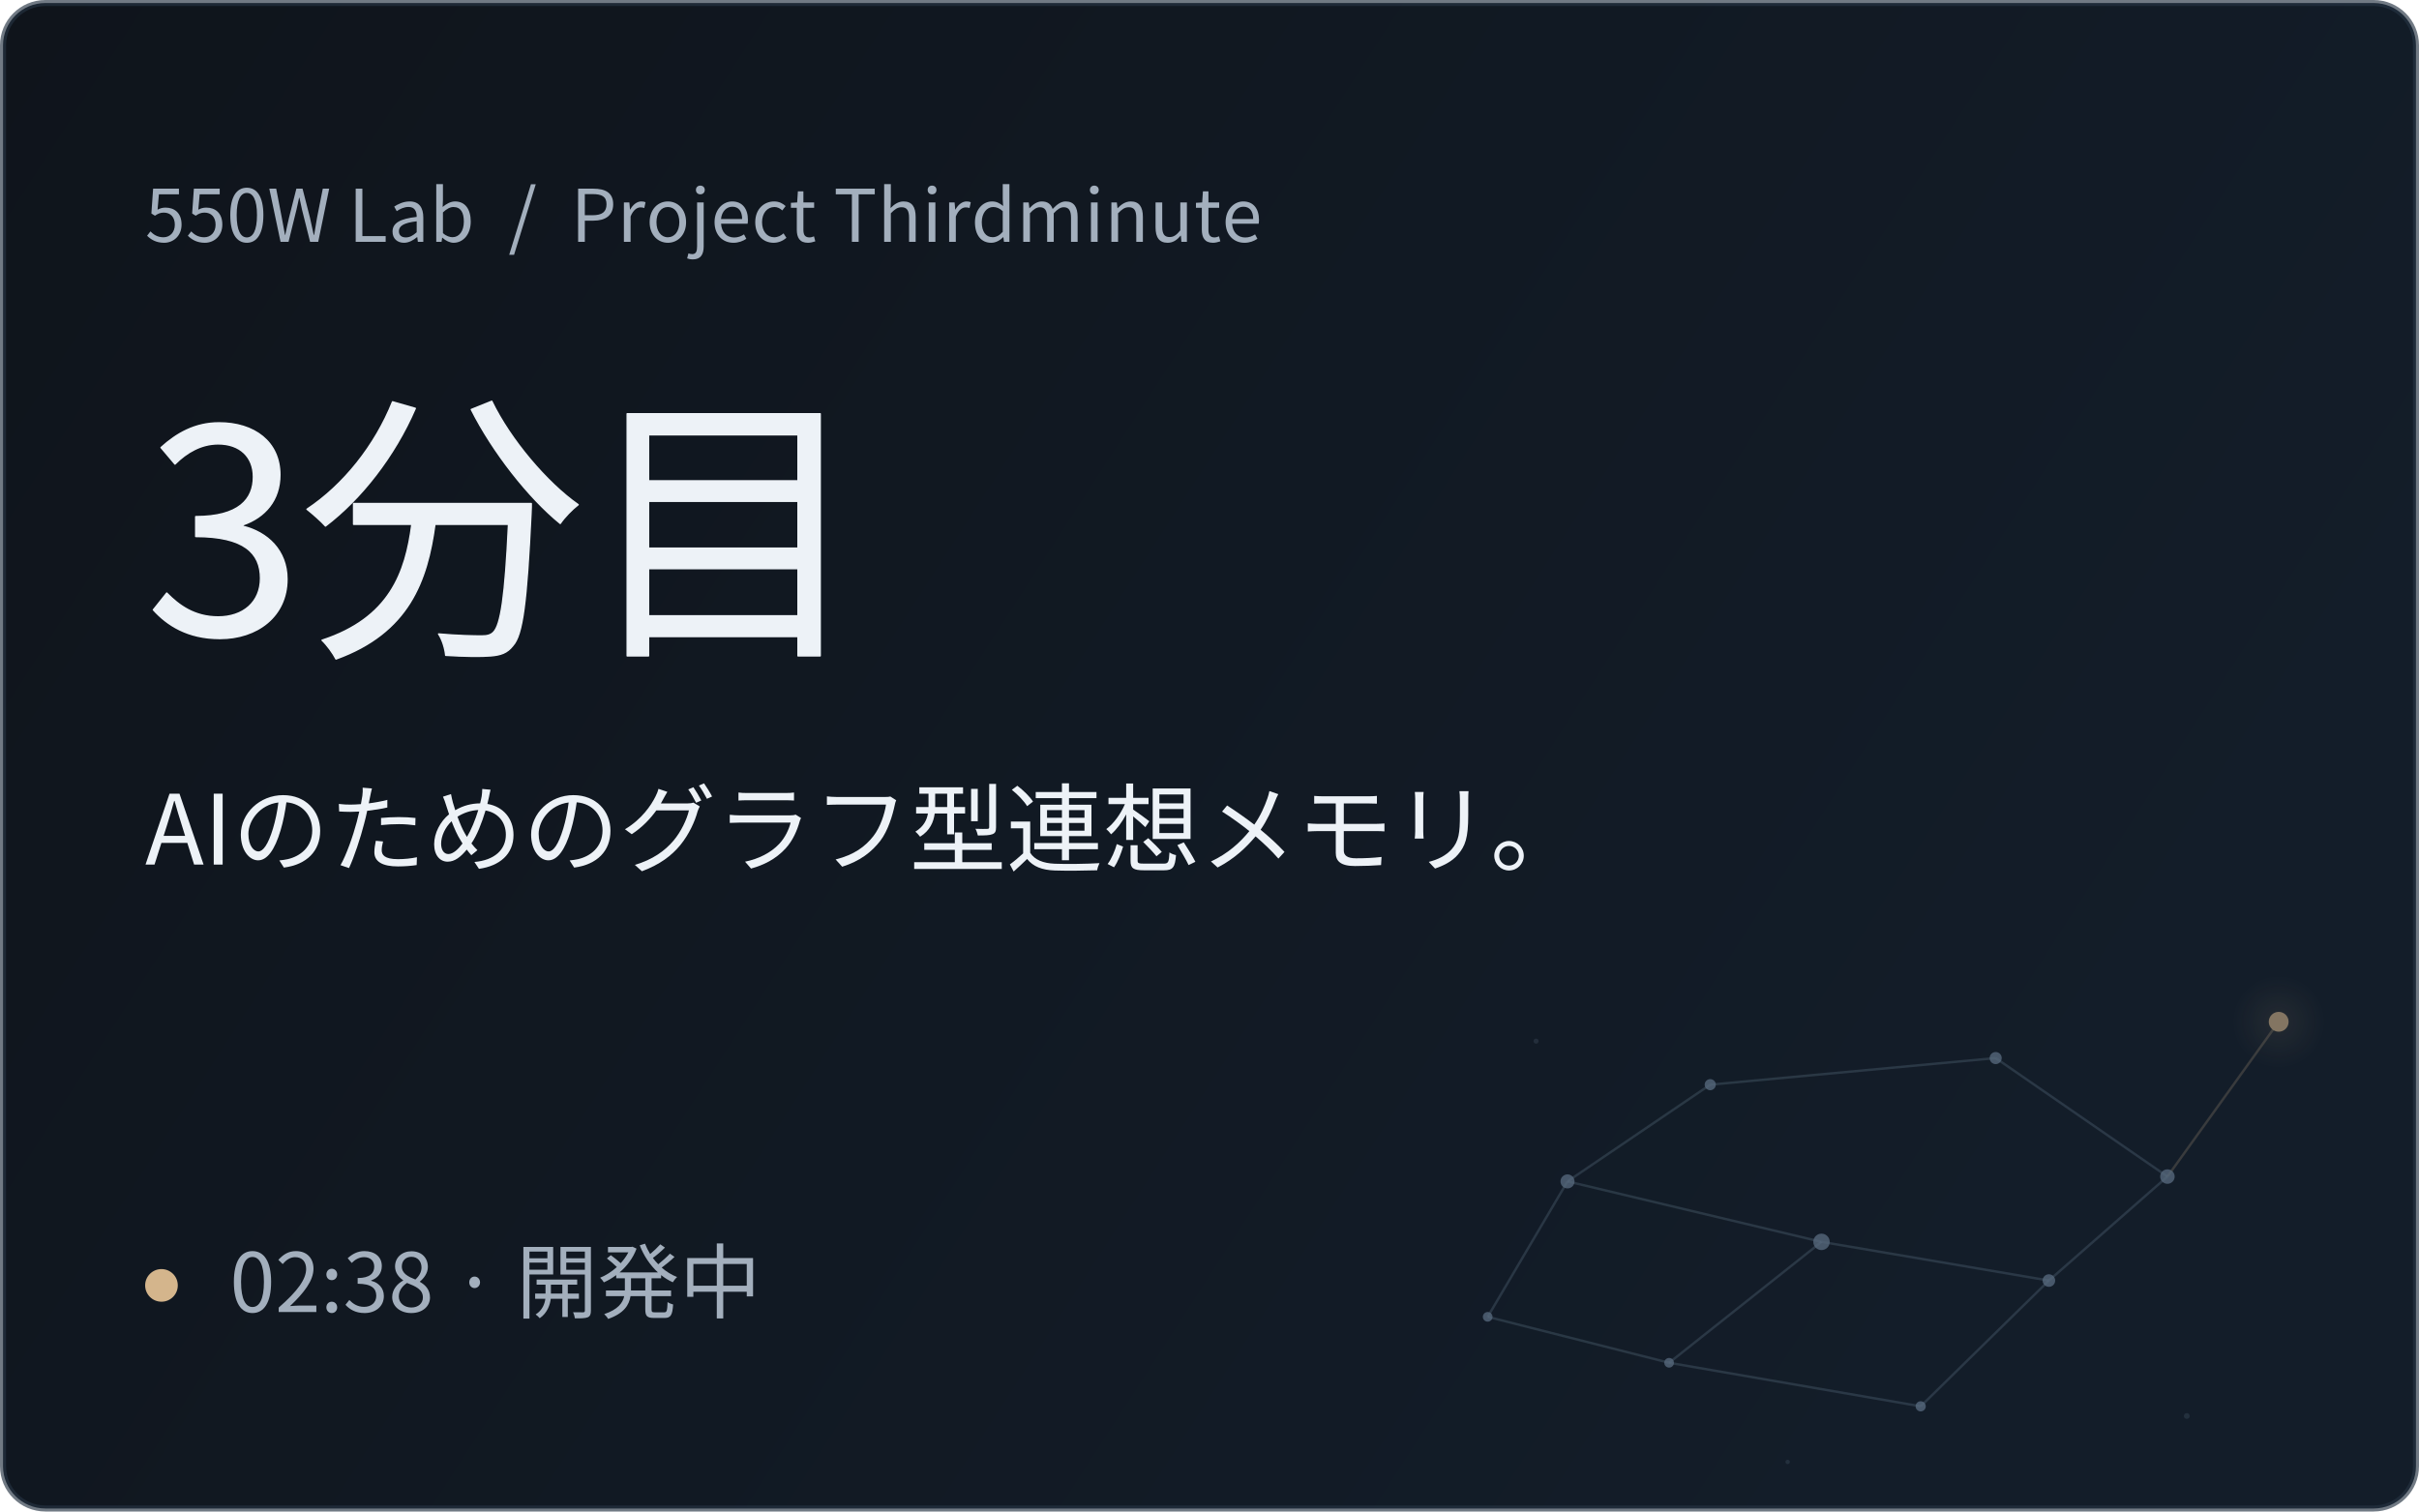
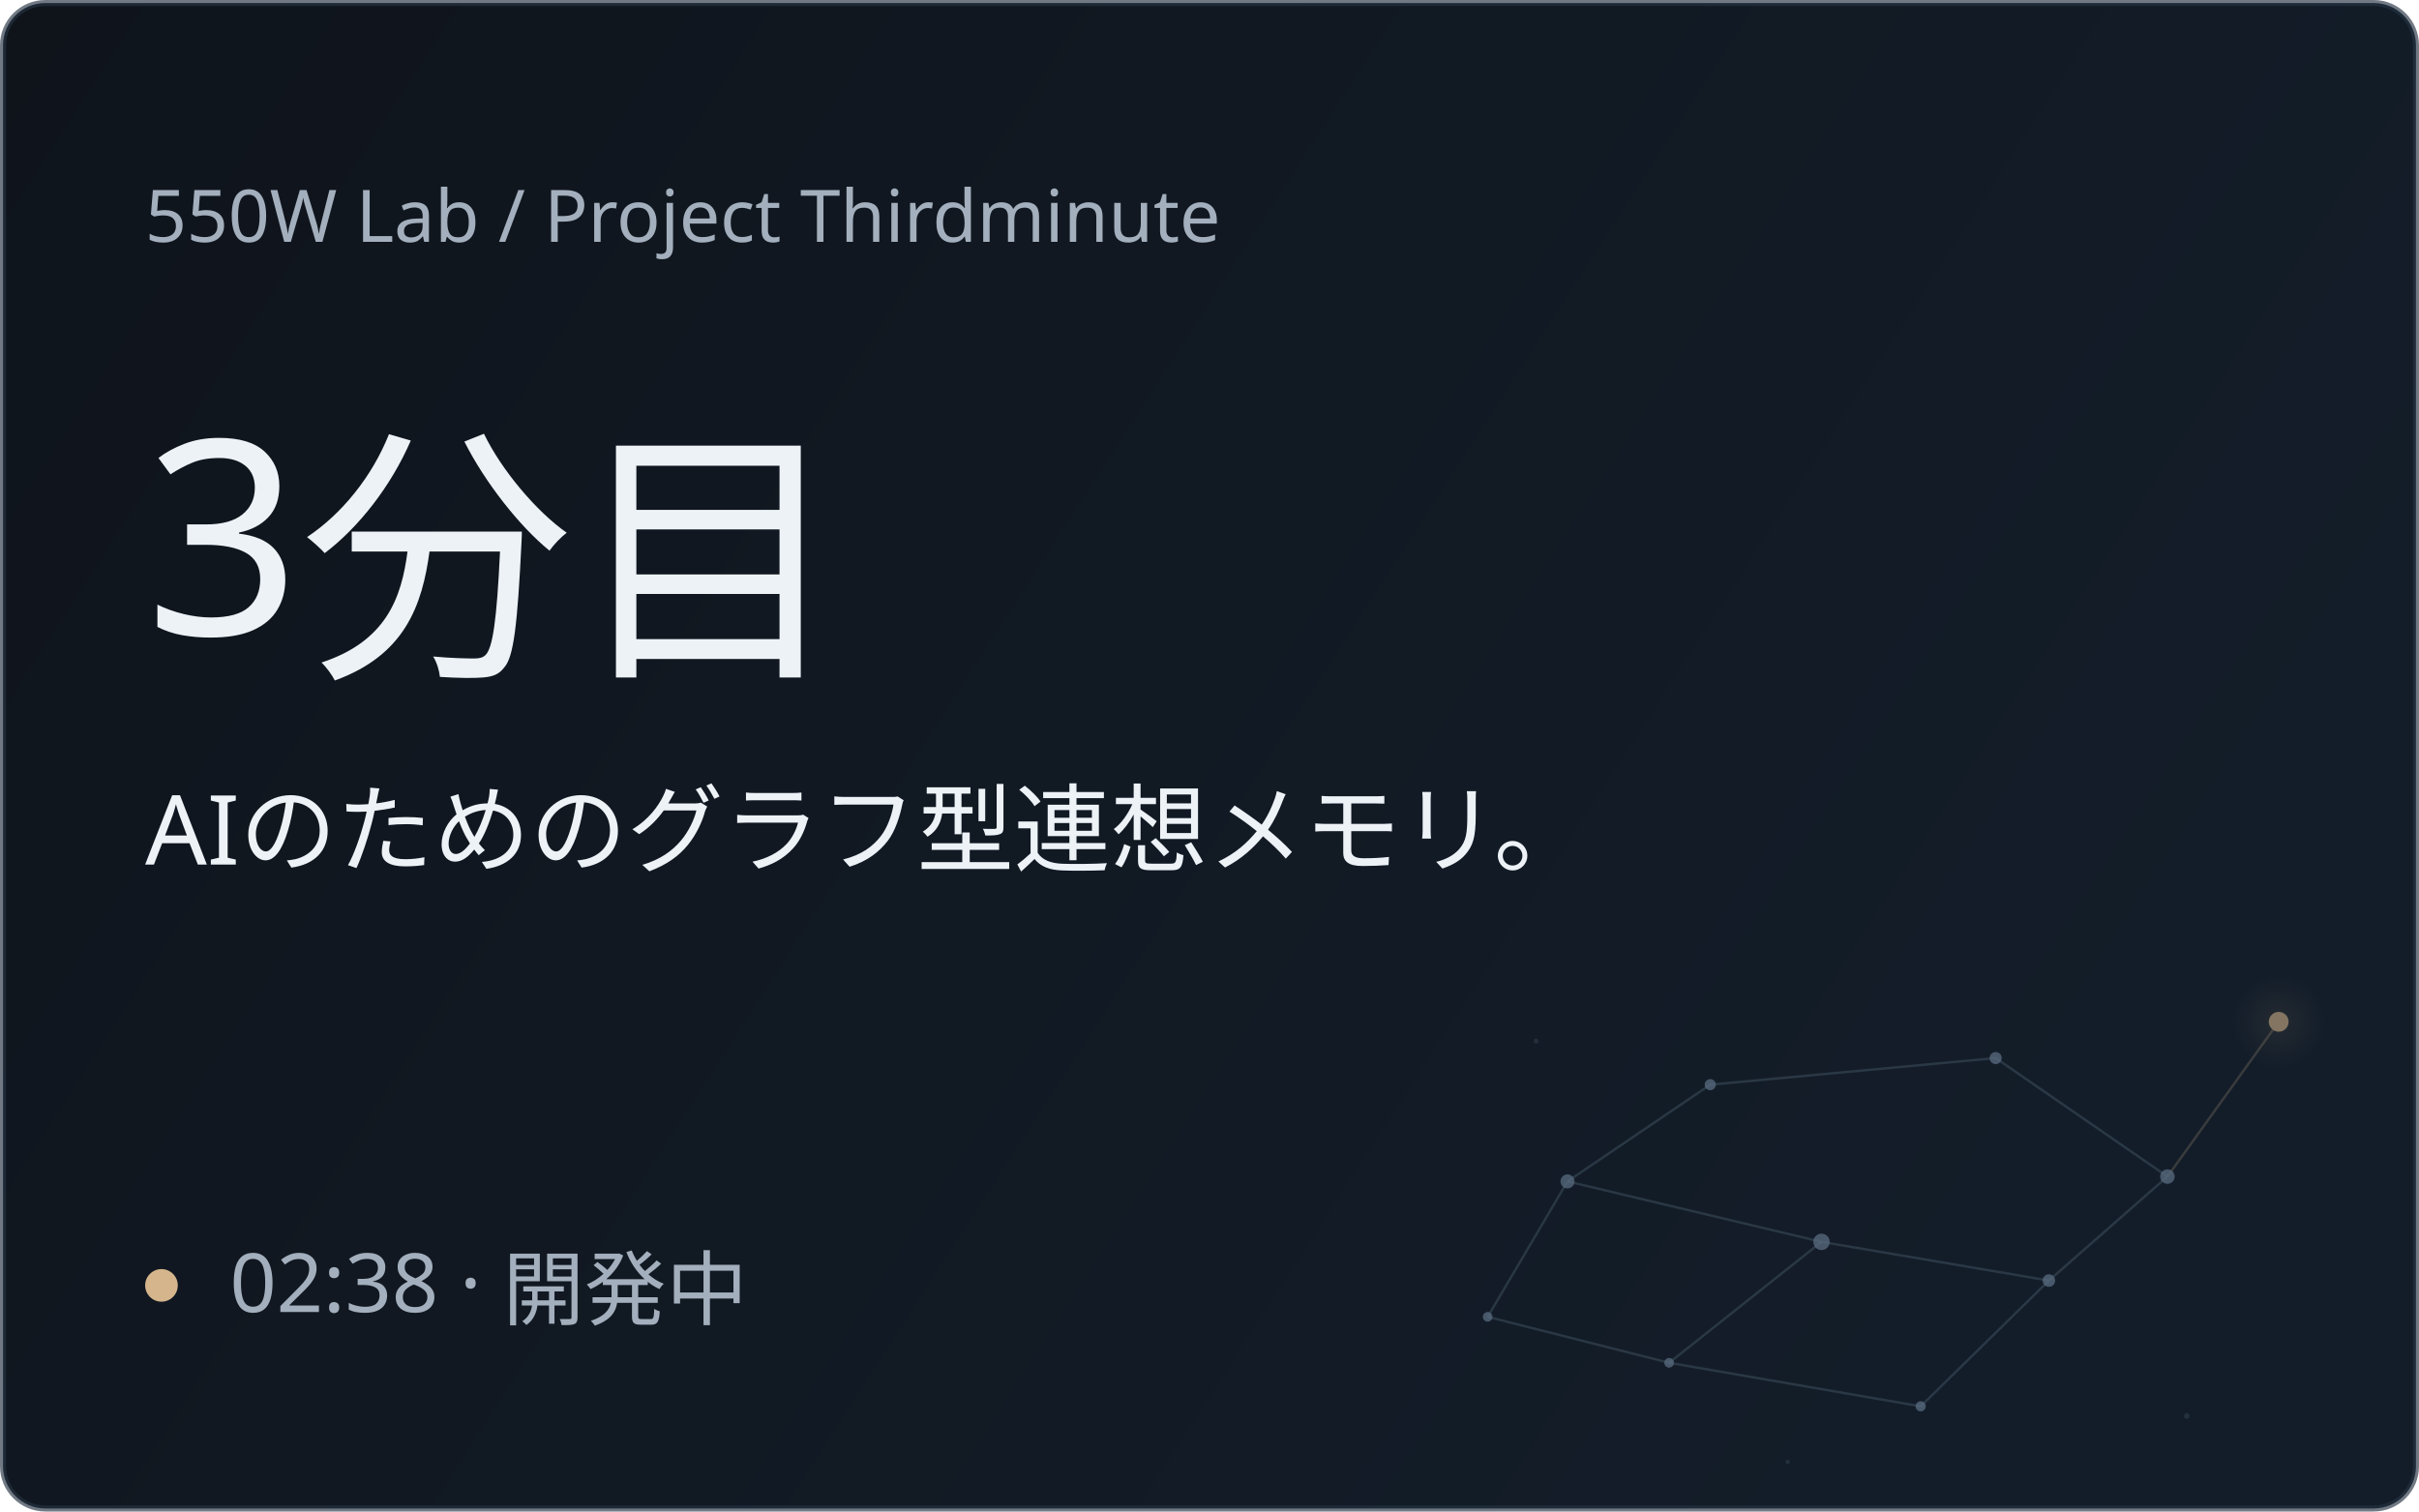
- <svg xmlns="http://www.w3.org/2000/svg" width="400" height="250" viewBox="0 0 400 250" role="img" aria-label="3分目 (Thirdminute) — AIのためのグラフ型連想メモリ。">
+ <svg xmlns="http://www.w3.org/2000/svg" width="400" height="250" viewBox="0 0 400 250" role="img" aria-label="3分目 (Thirdminute) — AIのためのグラフ型連想メモリ。" xml:lang="ja">
  <defs>
    <linearGradient id="surface" x1="0" y1="0" x2="1" y2=".4">
      <stop offset="0" stop-color="#0f141b" />
      <stop offset="1" stop-color="#131d29" />
    </linearGradient>
    <radialGradient id="future-glow">
      <stop offset="0" stop-color="#d4b58c" stop-opacity=".15" />
      <stop offset="1" stop-color="#d4b58c" stop-opacity="0" />
    </radialGradient>
  </defs>
  <rect x=".5" y=".5" width="399" height="249" rx="7" fill="url(#surface)" stroke="#263342" stroke-opacity=".65" />
  <g transform="translate(246 169) scale(.4)" opacity=".58">
    <line x1="0" y1="122" x2="33" y2="66" stroke="#8aa3bd" stroke-width="1" opacity=".34" />
    <line x1="0" y1="122" x2="75" y2="141" stroke="#8aa3bd" stroke-width="1" opacity=".34" />
    <line x1="33" y1="66" x2="92" y2="26" stroke="#8aa3bd" stroke-width="1" opacity=".34" />
    <line x1="33" y1="66" x2="138" y2="91" stroke="#8aa3bd" stroke-width="1" opacity=".34" />
    <line x1="75" y1="141" x2="138" y2="91" stroke="#8aa3bd" stroke-width="1" opacity=".34" />
    <line x1="75" y1="141" x2="179" y2="159" stroke="#8aa3bd" stroke-width="1" opacity=".34" />
    <line x1="92" y1="26" x2="210" y2="15" stroke="#8aa3bd" stroke-width="1" opacity=".34" />
    <line x1="138" y1="91" x2="232" y2="107" stroke="#8aa3bd" stroke-width="1" opacity=".34" />
    <line x1="179" y1="159" x2="232" y2="107" stroke="#8aa3bd" stroke-width="1" opacity=".34" />
    <line x1="210" y1="15" x2="281" y2="64" stroke="#8aa3bd" stroke-width="1" opacity=".34" />
    <line x1="232" y1="107" x2="281" y2="64" stroke="#8aa3bd" stroke-width="1" opacity=".34" />
    <line x1="281" y1="64" x2="327" y2="0" stroke="#d4b58c" stroke-width="1" opacity=".34" />
    <circle cx="20" cy="8" r="1.05" fill="#8aa3bd" opacity=".24" />
    <circle cx="124" cy="182" r="0.9" fill="#8aa3bd" opacity=".24" />
    <circle cx="289" cy="163" r="1.2" fill="#8aa3bd" opacity=".24" />
    <circle cx="0" cy="122" r="2.0" fill="#8aa3bd" opacity=".76" />
    <circle cx="33" cy="66" r="2.9" fill="#8aa3bd" opacity=".76" />
    <circle cx="75" cy="141" r="2.0" fill="#8aa3bd" opacity=".76" />
    <circle cx="92" cy="26" r="2.3" fill="#8aa3bd" opacity=".76" />
    <circle cx="138" cy="91" r="3.4" fill="#8aa3bd" opacity=".76" />
    <circle cx="179" cy="159" r="2.1" fill="#8aa3bd" opacity=".76" />
    <circle cx="210" cy="15" r="2.5" fill="#8aa3bd" opacity=".76" />
    <circle cx="232" cy="107" r="2.6" fill="#8aa3bd" opacity=".76" />
    <circle cx="281" cy="64" r="3.0" fill="#8aa3bd" opacity=".76" />
    <circle cx="327" cy="0" r="19" fill="url(#future-glow)" />
    <circle cx="327" cy="0" r="4.1" fill="#d4b58c" />
  </g>
-   <path fill="#a3afbd" transform="translate(24.000 40.000) scale(0.012 -0.012)" d="M262 -13C385 -13 502 78 502 238C502 400 402 472 281 472C237 472 204 461 171 443L190 655H466V733H110L86 391L135 360C177 388 208 403 257 403C349 403 409 341 409 236C409 129 340 63 253 63C168 63 114 102 73 144L27 84C77 35 147 -13 262 -13Z" />
-   <path fill="#a3afbd" transform="translate(30.740 40.000) scale(0.012 -0.012)" d="M262 -13C385 -13 502 78 502 238C502 400 402 472 281 472C237 472 204 461 171 443L190 655H466V733H110L86 391L135 360C177 388 208 403 257 403C349 403 409 341 409 236C409 129 340 63 253 63C168 63 114 102 73 144L27 84C77 35 147 -13 262 -13Z" />
-   <path fill="#a3afbd" transform="translate(37.480 40.000) scale(0.012 -0.012)" d="M278 -13C417 -13 506 113 506 369C506 623 417 746 278 746C138 746 50 623 50 369C50 113 138 -13 278 -13ZM278 61C195 61 138 154 138 369C138 583 195 674 278 674C361 674 418 583 418 369C418 154 361 61 278 61Z" />
-   <path fill="#a3afbd" transform="translate(44.220 40.000) scale(0.012 -0.012)" d="M181 0H291L400 442C412 500 426 553 437 609H441C453 553 464 500 477 442L588 0H700L851 733H763L684 334C671 255 657 176 644 96H638C620 176 604 256 586 334L484 733H399L298 334C280 255 262 176 246 96H242C227 176 213 255 198 334L121 733H26Z" />
-   <path fill="#a3afbd" transform="translate(57.604 40.000) scale(0.012 -0.012)" d="M101 0H514V79H193V733H101Z" />
-   <path fill="#a3afbd" transform="translate(64.200 40.000) scale(0.012 -0.012)" d="M217 -13C284 -13 345 22 397 65H400L408 0H483V334C483 469 428 557 295 557C207 557 131 518 82 486L117 423C160 452 217 481 280 481C369 481 392 414 392 344C161 318 59 259 59 141C59 43 126 -13 217 -13ZM243 61C189 61 147 85 147 147C147 217 209 262 392 283V132C339 85 295 61 243 61Z" />
-   <path fill="#a3afbd" transform="translate(71.036 40.000) scale(0.012 -0.012)" d="M331 -13C455 -13 567 94 567 280C567 448 491 557 351 557C290 557 230 523 180 481L184 578V796H92V0H165L173 56H177C224 13 281 -13 331 -13ZM316 64C280 64 231 78 184 120V406C235 454 283 480 328 480C432 480 472 400 472 279C472 145 406 64 316 64Z" />
-   <path fill="#a3afbd" transform="translate(84.068 40.000) scale(0.012 -0.012)" d="M11 -179H78L377 794H311Z" />
-   <path fill="#a3afbd" transform="translate(94.388 40.000) scale(0.012 -0.012)" d="M101 0H193V292H314C475 292 584 363 584 518C584 678 474 733 310 733H101ZM193 367V658H298C427 658 492 625 492 518C492 413 431 367 302 367Z" />
-   <path fill="#a3afbd" transform="translate(102.064 40.000) scale(0.012 -0.012)" d="M92 0H184V349C220 441 275 475 320 475C343 475 355 472 373 466L390 545C373 554 356 557 332 557C272 557 216 513 178 444H176L167 543H92Z" />
-   <path fill="#a3afbd" transform="translate(106.800 40.000) scale(0.012 -0.012)" d="M303 -13C436 -13 554 91 554 271C554 452 436 557 303 557C170 557 52 452 52 271C52 91 170 -13 303 -13ZM303 63C209 63 146 146 146 271C146 396 209 480 303 480C397 480 461 396 461 271C461 146 397 63 303 63Z" />
-   <path fill="#a3afbd" transform="translate(114.152 40.000) scale(0.012 -0.012)" d="M35 -242C143 -242 184 -173 184 -62V543H93V-62C93 -128 80 -169 26 -169C7 -169 -12 -164 -26 -159L-44 -228C-25 -236 3 -242 35 -242ZM138 655C173 655 199 679 199 716C199 751 173 775 138 775C102 775 77 751 77 716C77 679 102 655 138 655Z" />
-   <path fill="#a3afbd" transform="translate(117.532 40.000) scale(0.012 -0.012)" d="M312 -13C385 -13 443 11 490 42L458 103C417 76 375 60 322 60C219 60 148 134 142 250H508C510 264 512 282 512 302C512 457 434 557 295 557C171 557 52 448 52 271C52 92 167 -13 312 -13ZM141 315C152 423 220 484 297 484C382 484 432 425 432 315Z" />
-   <path fill="#a3afbd" transform="translate(124.260 40.000) scale(0.012 -0.012)" d="M306 -13C371 -13 433 13 482 55L442 117C408 87 364 63 314 63C214 63 146 146 146 271C146 396 218 480 317 480C359 480 394 461 425 433L471 493C433 527 384 557 313 557C173 557 52 452 52 271C52 91 162 -13 306 -13Z" />
-   <path fill="#a3afbd" transform="translate(130.460 40.000) scale(0.012 -0.012)" d="M262 -13C296 -13 332 -3 363 7L345 76C327 68 303 61 283 61C220 61 199 99 199 165V469H347V543H199V696H123L113 543L27 538V469H108V168C108 59 147 -13 262 -13Z" />
-   <path fill="#a3afbd" transform="translate(137.832 40.000) scale(0.012 -0.012)" d="M253 0H346V655H568V733H31V655H253Z" />
-   <path fill="#a3afbd" transform="translate(145.100 40.000) scale(0.012 -0.012)" d="M92 0H184V394C238 449 276 477 332 477C404 477 435 434 435 332V0H526V344C526 482 474 557 360 557C286 557 230 516 180 466L184 578V796H92Z" />
-   <path fill="#a3afbd" transform="translate(152.464 40.000) scale(0.012 -0.012)" d="M92 0H184V543H92ZM138 655C174 655 199 679 199 716C199 751 174 775 138 775C102 775 78 751 78 716C78 679 102 655 138 655Z" />
-   <path fill="#a3afbd" transform="translate(155.844 40.000) scale(0.012 -0.012)" d="M92 0H184V349C220 441 275 475 320 475C343 475 355 472 373 466L390 545C373 554 356 557 332 557C272 557 216 513 178 444H176L167 543H92Z" />
-   <path fill="#a3afbd" transform="translate(160.580 40.000) scale(0.012 -0.012)" d="M277 -13C342 -13 400 22 442 64H445L453 0H528V796H436V587L441 494C393 533 352 557 288 557C164 557 53 447 53 271C53 90 141 -13 277 -13ZM297 64C202 64 147 141 147 272C147 396 217 480 304 480C349 480 391 464 436 423V138C391 88 347 64 297 64Z" />
-   <path fill="#a3afbd" transform="translate(168.100 40.000) scale(0.012 -0.012)" d="M92 0H184V394C233 450 279 477 320 477C389 477 421 434 421 332V0H512V394C563 450 607 477 649 477C718 477 750 434 750 332V0H841V344C841 482 788 557 677 557C610 557 554 514 497 453C475 517 431 557 347 557C282 557 226 516 178 464H176L167 543H92Z" />
-   <path fill="#a3afbd" transform="translate(179.292 40.000) scale(0.012 -0.012)" d="M92 0H184V543H92ZM138 655C174 655 199 679 199 716C199 751 174 775 138 775C102 775 78 751 78 716C78 679 102 655 138 655Z" />
-   <path fill="#a3afbd" transform="translate(182.672 40.000) scale(0.012 -0.012)" d="M92 0H184V394C238 449 276 477 332 477C404 477 435 434 435 332V0H526V344C526 482 474 557 360 557C286 557 229 516 178 464H176L167 543H92Z" />
-   <path fill="#a3afbd" transform="translate(190.072 40.000) scale(0.012 -0.012)" d="M251 -13C325 -13 379 26 430 85H433L440 0H516V543H425V158C373 94 334 66 278 66C206 66 176 109 176 210V543H84V199C84 60 136 -13 251 -13Z" />
-   <path fill="#a3afbd" transform="translate(197.436 40.000) scale(0.012 -0.012)" d="M262 -13C296 -13 332 -3 363 7L345 76C327 68 303 61 283 61C220 61 199 99 199 165V469H347V543H199V696H123L113 543L27 538V469H108V168C108 59 147 -13 262 -13Z" />
-   <path fill="#a3afbd" transform="translate(202.040 40.000) scale(0.012 -0.012)" d="M312 -13C385 -13 443 11 490 42L458 103C417 76 375 60 322 60C219 60 148 134 142 250H508C510 264 512 282 512 302C512 457 434 557 295 557C171 557 52 448 52 271C52 92 167 -13 312 -13ZM141 315C152 423 220 484 297 484C382 484 432 425 432 315Z" />
-   <path fill="#edf2f7" stroke="#edf2f7" stroke-width="5" stroke-linejoin="round" paint-order="stroke fill" transform="translate(24.000 105.000) scale(0.047 -0.047)" d="M263 -13C394 -13 499 65 499 196C499 297 430 361 344 382V387C422 414 474 474 474 563C474 679 384 746 260 746C176 746 111 709 56 659L105 601C147 643 198 672 257 672C334 672 381 626 381 556C381 477 330 416 178 416V346C348 346 406 288 406 199C406 115 345 63 257 63C174 63 119 103 76 147L29 88C77 35 149 -13 263 -13Z" />
-   <path fill="#edf2f7" stroke="#edf2f7" stroke-width="5" stroke-linejoin="round" paint-order="stroke fill" transform="translate(49.685 105.000) scale(0.047 -0.047)" d="M324 820C262 665 151 527 23 442C41 428 74 399 88 383C213 478 331 628 404 797ZM673 822 601 793C676 644 803 482 914 392C928 413 956 442 977 458C867 535 738 687 673 822ZM187 462V389H392C370 219 314 59 76 -19C93 -35 115 -65 125 -85C382 8 446 190 473 389H732C720 135 705 35 679 9C669 -1 657 -4 637 -4C613 -4 552 -3 486 3C500 -18 509 -50 511 -72C574 -76 636 -77 670 -74C704 -71 727 -64 747 -38C782 0 796 115 811 426C812 436 812 462 812 462Z" />
-   <path fill="#edf2f7" stroke="#edf2f7" stroke-width="5" stroke-linejoin="round" paint-order="stroke fill" transform="translate(96.285 105.000) scale(0.047 -0.047)" d="M233 470H759V305H233ZM233 542V704H759V542ZM233 233H759V67H233ZM158 778V-74H233V-6H759V-74H837V778Z" />
-   <path fill="#edf2f7" transform="translate(24.000 143.000) scale(0.016 -0.016)" d="M4 0H97L168 224H436L506 0H604L355 733H252ZM191 297 227 410C253 493 277 572 300 658H304C328 573 351 493 378 410L413 297Z" />
-   <path fill="#edf2f7" transform="translate(33.728 143.000) scale(0.016 -0.016)" d="M101 0H193V733H101Z" />
-   <path fill="#edf2f7" transform="translate(38.416 143.000) scale(0.016 -0.016)" d="M476 642C465 550 445 455 420 372C369 203 316 136 269 136C224 136 166 192 166 318C166 454 284 618 476 642ZM559 644C729 629 826 504 826 353C826 180 700 85 572 56C549 51 518 46 486 43L533 -31C770 0 908 140 908 350C908 553 759 718 525 718C281 718 88 528 88 311C88 146 177 44 266 44C359 44 438 149 499 355C527 448 546 550 559 644Z" />
-   <path fill="#edf2f7" transform="translate(54.416 143.000) scale(0.016 -0.016)" d="M537 482V408C599 415 660 418 723 418C781 418 840 413 891 406L893 482C839 488 779 491 720 491C656 491 590 487 537 482ZM558 239 483 246C475 204 468 167 468 128C468 29 554 -19 712 -19C785 -19 851 -13 905 -5L908 76C847 63 778 56 713 56C570 56 544 102 544 149C544 175 549 206 558 239ZM221 620C185 620 149 621 101 627L104 549C140 547 176 545 220 545C248 545 279 546 312 548C304 512 295 474 286 441C249 300 178 97 118 -6L206 -36C258 74 326 280 362 422C374 466 385 512 394 556C464 564 537 575 602 590V669C541 653 475 641 410 633L425 707C429 727 437 765 443 787L347 795C349 774 348 740 344 712C341 692 336 660 329 625C290 622 254 620 221 620Z" />
-   <path fill="#edf2f7" transform="translate(70.416 143.000) scale(0.016 -0.016)" d="M542 564C511 461 468 357 425 286L405 319C381 359 352 426 327 495C393 536 464 560 542 564ZM260 729 177 702C189 676 201 643 210 612L240 520C149 446 86 325 86 210C86 93 149 30 225 30C300 30 361 80 423 155C438 134 454 115 470 97L533 149C512 169 491 193 471 219C528 301 579 432 617 559C746 537 827 439 827 309C827 155 711 45 502 27L549 -44C763 -14 906 107 906 306C906 478 796 601 636 627L652 696C656 715 662 749 669 774L583 782C583 759 580 726 577 706C573 682 567 658 561 633C474 632 389 612 304 562L280 640C273 668 265 701 260 729ZM379 218C335 159 282 109 233 109C188 109 158 150 158 216C158 294 200 386 266 448C295 372 327 301 356 256Z" />
-   <path fill="#edf2f7" transform="translate(86.416 143.000) scale(0.016 -0.016)" d="M476 642C465 550 445 455 420 372C369 203 316 136 269 136C224 136 166 192 166 318C166 454 284 618 476 642ZM559 644C729 629 826 504 826 353C826 180 700 85 572 56C549 51 518 46 486 43L533 -31C770 0 908 140 908 350C908 553 759 718 525 718C281 718 88 528 88 311C88 146 177 44 266 44C359 44 438 149 499 355C527 448 546 550 559 644Z" />
-   <path fill="#edf2f7" transform="translate(102.416 143.000) scale(0.016 -0.016)" d="M765 800 712 777C739 740 773 679 793 639L847 663C826 704 790 764 765 800ZM875 840 822 817C850 780 883 723 905 680L958 704C940 741 901 803 875 840ZM496 752 404 783C398 757 383 721 373 703C329 614 231 468 58 365L128 314C238 386 321 475 382 560H719C699 469 637 339 560 248C469 141 344 51 160 -3L233 -69C420 1 540 92 631 203C720 312 781 447 808 548C813 564 823 587 831 601L765 641C749 635 727 632 700 632H429L452 674C462 692 480 726 496 752Z" />
-   <path fill="#edf2f7" transform="translate(118.416 143.000) scale(0.016 -0.016)" d="M231 745V662C258 664 290 665 321 665C376 665 657 665 713 665C747 665 781 664 805 662V745C781 741 746 740 714 740C655 740 375 740 321 740C289 740 257 741 231 745ZM878 481 821 517C810 511 789 509 766 509C715 509 289 509 239 509C212 509 178 511 141 515V431C177 433 215 434 239 434C299 434 721 434 770 434C752 362 712 277 651 213C566 123 441 59 299 30L361 -41C488 -6 614 53 719 168C793 249 838 353 865 452C867 459 873 472 878 481Z" />
-   <path fill="#edf2f7" transform="translate(134.416 143.000) scale(0.016 -0.016)" d="M861 665 800 704C781 699 762 699 747 699C701 699 302 699 245 699C212 699 173 702 145 705V617C171 618 205 620 245 620C302 620 698 620 756 620C742 524 696 385 625 294C541 187 429 102 235 53L303 -22C487 36 606 129 697 246C776 349 824 510 846 615C850 634 854 651 861 665Z" />
-   <path fill="#edf2f7" transform="translate(150.416 143.000) scale(0.016 -0.016)" d="M635 783V448H704V783ZM822 834V387C822 374 818 370 802 369C787 368 737 368 680 370C691 350 701 321 705 301C776 301 825 302 855 314C885 325 893 344 893 386V834ZM388 733V595H264V601V733ZM67 595V528H189C178 461 145 393 59 340C73 330 98 302 108 288C210 351 248 441 259 528H388V313H459V528H573V595H459V733H552V799H100V733H195V602V595ZM467 332V221H151V152H467V25H47V-45H952V25H544V152H848V221H544V332Z" />
-   <path fill="#edf2f7" transform="translate(166.416 143.000) scale(0.016 -0.016)" d="M56 773C117 725 185 654 214 604L275 651C245 700 174 769 113 815ZM246 445H46V375H173V116C128 74 78 32 36 2L75 -72C124 -28 170 15 214 58C277 -21 368 -56 500 -61C612 -65 826 -63 938 -59C941 -36 953 -2 962 15C841 7 610 4 499 9C381 14 293 48 246 122ZM350 619V294H574V223H288V159H574V45H647V159H946V223H647V294H879V619H647V687H931V750H647V840H574V750H303V687H574V619ZM420 430H574V350H420ZM647 430H807V350H647ZM420 563H574V484H420ZM647 563H807V484H647Z" />
-   <path fill="#edf2f7" transform="translate(182.416 143.000) scale(0.016 -0.016)" d="M283 200V40C283 -38 311 -59 421 -59C443 -59 605 -59 629 -59C721 -59 743 -28 753 98C732 102 702 113 685 126C680 23 673 10 624 10C587 10 452 10 425 10C367 10 356 14 356 41V200ZM414 234C461 188 521 124 551 86L606 131C575 168 513 230 466 273ZM767 201C807 135 859 47 883 -5L953 29C928 80 874 167 833 230ZM141 212C122 145 87 59 46 6L112 -28C153 28 186 118 206 186ZM581 574H831V480H581ZM581 421H831V326H581ZM581 725H831V633H581ZM512 787V265H903V787ZM238 838V690H55V625H225C181 523 106 419 32 367C48 354 70 330 82 313C137 360 194 436 238 519V255H310V498C354 462 410 413 436 387L477 448C451 469 350 543 310 569V625H469V690H310V838Z" />
-   <path fill="#edf2f7" transform="translate(198.416 143.000) scale(0.016 -0.016)" d="M281 611 229 548C325 488 437 406 511 346C412 225 289 114 114 32L183 -30C357 60 481 179 575 292C661 218 737 147 811 62L874 131C803 208 717 286 627 360C694 457 744 567 777 655C785 676 799 710 810 728L718 760C714 738 705 706 698 686C668 601 627 506 562 413C483 474 367 556 281 611Z" />
-   <path fill="#edf2f7" transform="translate(214.416 143.000) scale(0.016 -0.016)" d="M115 426V342C143 344 184 346 209 346H404V120C404 38 452 -15 603 -15C698 -15 794 -11 872 -5L877 79C791 69 709 65 614 65C522 65 487 95 487 145V346H826C848 346 884 346 907 343V425C885 423 845 421 824 421H487V632H747C782 632 805 631 829 630V710C807 708 779 706 747 706C673 706 342 706 271 706C237 706 208 708 181 710V630C208 632 237 632 271 632H404V421H209C183 421 142 424 115 426Z" />
-   <path fill="#edf2f7" transform="translate(230.416 143.000) scale(0.016 -0.016)" d="M776 759H682C685 734 687 706 687 672C687 637 687 552 687 514C687 325 675 244 604 161C542 91 457 51 365 28L430 -41C503 -16 603 27 668 105C740 191 773 270 773 510C773 548 773 632 773 672C773 706 774 734 776 759ZM312 751H221C223 732 225 697 225 679C225 649 225 388 225 346C225 316 222 284 220 269H312C310 287 308 320 308 345C308 387 308 649 308 679C308 703 310 732 312 751Z" />
-   <path fill="#edf2f7" transform="translate(246.416 143.000) scale(0.016 -0.016)" d="M194 244C111 244 42 176 42 92C42 7 111 -61 194 -61C279 -61 347 7 347 92C347 176 279 244 194 244ZM194 -10C139 -10 93 35 93 92C93 147 139 193 194 193C251 193 296 147 296 92C296 35 251 -10 194 -10Z" />
-   <circle cx="26.7" cy="212.6" r="2.7" fill="#d4b58c" />
-   <path fill="#a3afbd" transform="translate(38.000 217.000) scale(0.0135 -0.0135)" d="M278 -13C417 -13 506 113 506 369C506 623 417 746 278 746C138 746 50 623 50 369C50 113 138 -13 278 -13ZM278 61C195 61 138 154 138 369C138 583 195 674 278 674C361 674 418 583 418 369C418 154 361 61 278 61Z" />
-   <path fill="#a3afbd" transform="translate(45.492 217.000) scale(0.0135 -0.0135)" d="M44 0H505V79H302C265 79 220 75 182 72C354 235 470 384 470 531C470 661 387 746 256 746C163 746 99 704 40 639L93 587C134 636 185 672 245 672C336 672 380 611 380 527C380 401 274 255 44 54Z" />
-   <path fill="#a3afbd" transform="translate(52.985 217.000) scale(0.0135 -0.0135)" d="M139 390C175 390 205 418 205 460C205 501 175 530 139 530C102 530 73 501 73 460C73 418 102 390 139 390ZM139 -13C175 -13 205 15 205 56C205 98 175 126 139 126C102 126 73 98 73 56C73 15 102 -13 139 -13Z" />
-   <path fill="#a3afbd" transform="translate(56.738 217.000) scale(0.0135 -0.0135)" d="M263 -13C394 -13 499 65 499 196C499 297 430 361 344 382V387C422 414 474 474 474 563C474 679 384 746 260 746C176 746 111 709 56 659L105 601C147 643 198 672 257 672C334 672 381 626 381 556C381 477 330 416 178 416V346C348 346 406 288 406 199C406 115 345 63 257 63C174 63 119 103 76 147L29 88C77 35 149 -13 263 -13Z" />
-   <path fill="#a3afbd" transform="translate(64.231 217.000) scale(0.0135 -0.0135)" d="M280 -13C417 -13 509 70 509 176C509 277 450 332 386 369V374C429 408 483 474 483 551C483 664 407 744 282 744C168 744 81 669 81 558C81 481 127 426 180 389V385C113 349 46 280 46 182C46 69 144 -13 280 -13ZM330 398C243 432 164 471 164 558C164 629 213 676 281 676C359 676 405 619 405 546C405 492 379 442 330 398ZM281 55C193 55 127 112 127 190C127 260 169 318 228 356C332 314 422 278 422 179C422 106 366 55 281 55Z" />
-   <path fill="#a3afbd" transform="translate(74.747 217.000) scale(0.0135 -0.0135)" d="M276 293C312 293 343 323 343 363C343 405 312 434 276 434C240 434 211 405 211 363C211 323 240 293 276 293Z" />
-   <path fill="#a3afbd" transform="translate(85.345 217.000) scale(0.0135 -0.0135)" d="M566 335V226H426V335ZM233 226V162H358C351 104 323 21 239 -30C255 -41 278 -62 289 -76C385 -11 417 95 424 162H566V-61H633V162H769V226H633V335H748V397H251V335H360V226ZM383 605V518H163V605ZM383 658H163V740H383ZM842 605V517H614V605ZM842 658H614V740H842ZM878 797H543V459H842V18C842 2 837 -3 821 -4C805 -4 752 -4 697 -3C708 -23 718 -58 720 -78C797 -79 847 -77 877 -65C906 -52 916 -28 916 17V797ZM89 797V-81H163V460H454V797Z" />
-   <path fill="#a3afbd" transform="translate(98.845 217.000) scale(0.0135 -0.0135)" d="M884 715C848 676 790 624 741 585C717 609 695 635 675 662C723 697 779 745 823 789L766 829C735 794 686 747 642 710C617 751 596 793 579 837L514 817C564 688 641 573 737 485H267C356 561 432 659 475 776L425 800L411 797H125V731H375C351 684 318 639 281 598C249 628 200 667 160 696L112 656C153 625 203 582 234 551C171 494 99 448 29 420C44 406 65 380 75 363C126 386 177 416 226 452V413H332V280V264H100V194H324C306 111 248 31 79 -26C95 -40 118 -67 127 -85C323 -16 384 86 401 194H582V34C582 -50 604 -73 689 -73C707 -73 802 -73 820 -73C894 -73 915 -36 923 92C902 97 872 109 855 122C851 15 846 -4 814 -4C794 -4 715 -4 699 -4C665 -4 659 1 659 33V194H898V264H659V413H776V452C820 417 868 387 919 364C931 384 954 413 972 428C903 455 839 495 783 544C834 581 894 630 940 675ZM407 413H582V264H407V279Z" />
-   <path fill="#a3afbd" transform="translate(112.345 217.000) scale(0.0135 -0.0135)" d="M458 840V661H96V186H171V248H458V-79H537V248H825V191H902V661H537V840ZM171 322V588H458V322ZM825 322H537V588H825Z" />
+   <g font-family="-apple-system, BlinkMacSystemFont, 'Segoe UI', 'Noto Sans', Helvetica, Arial, sans-serif, 'Apple Color Emoji', 'Segoe UI Emoji'" font-weight="400">
+     <text x="24" y="40" font-size="12" fill="#a3afbd">550W Lab  /  Project Thirdminute</text>
+     <text x="24" y="105" font-size="45" fill="#edf2f7">3分目</text>
+     <text x="24" y="143" font-size="16" fill="#edf2f7">AIのためのグラフ型連想メモリ。</text>
+     <circle cx="26.7" cy="212.6" r="2.7" fill="#d4b58c" />
+     <text x="38" y="217" font-size="13.5" fill="#a3afbd">02:38 · 開発中</text>
+   </g>
</svg>
